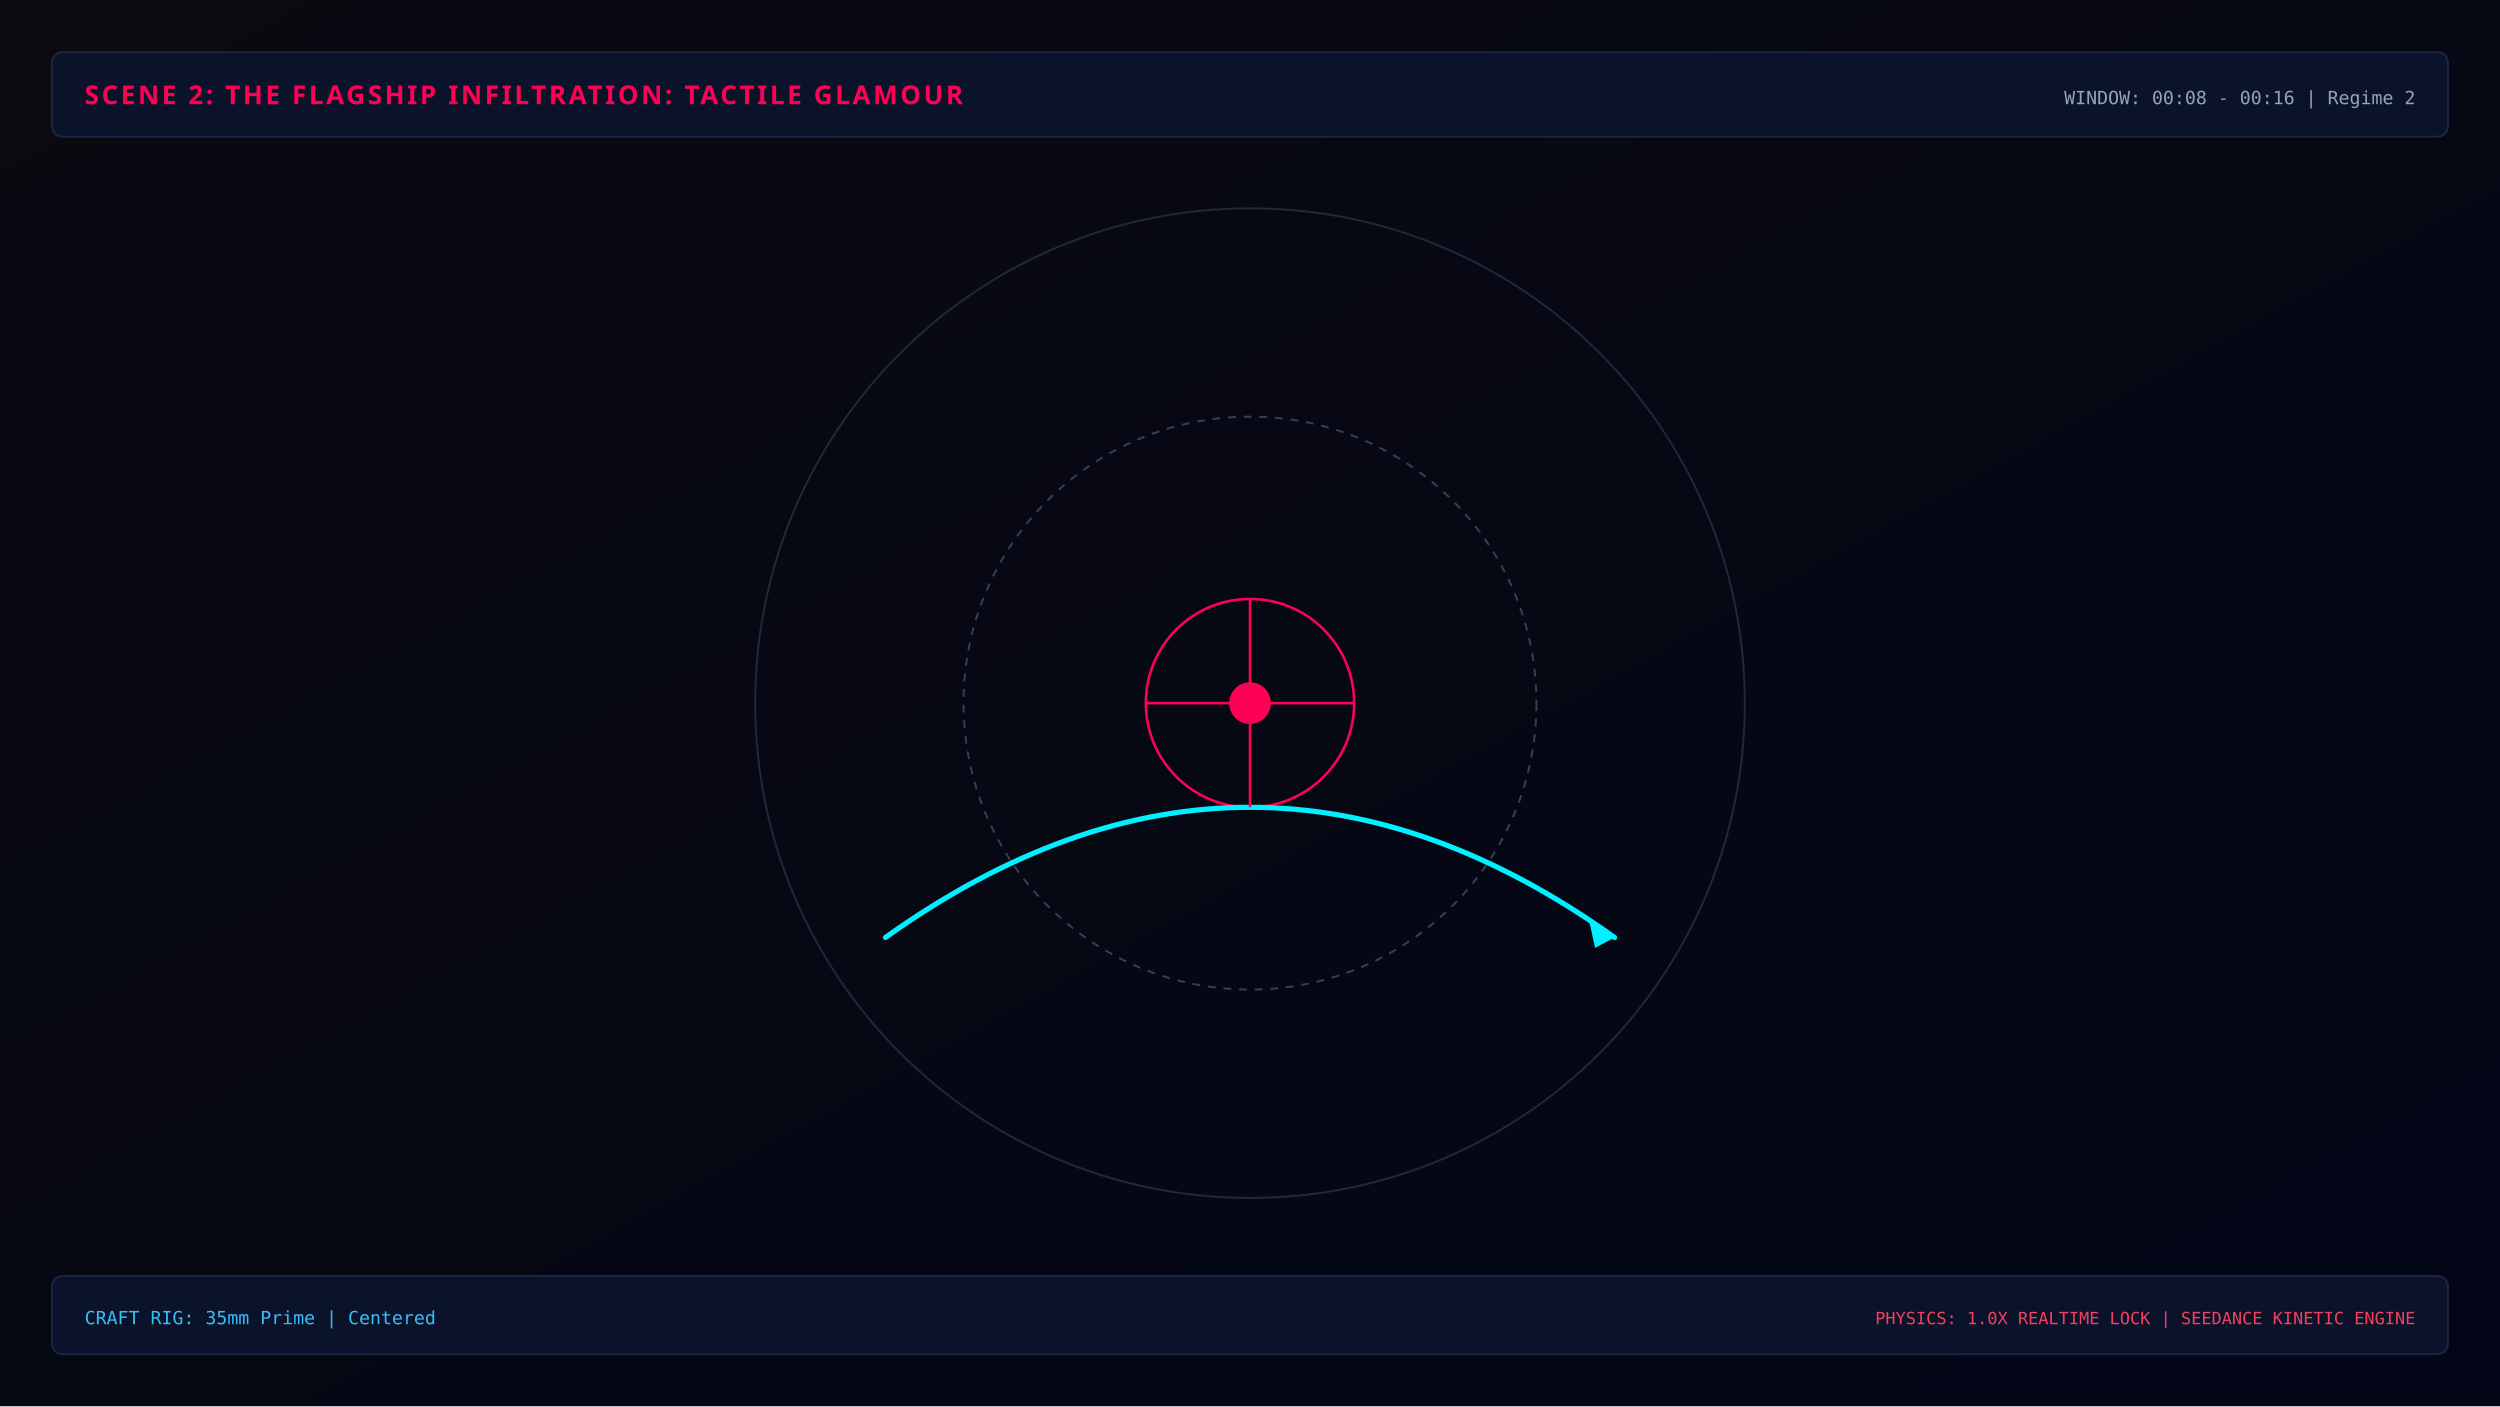
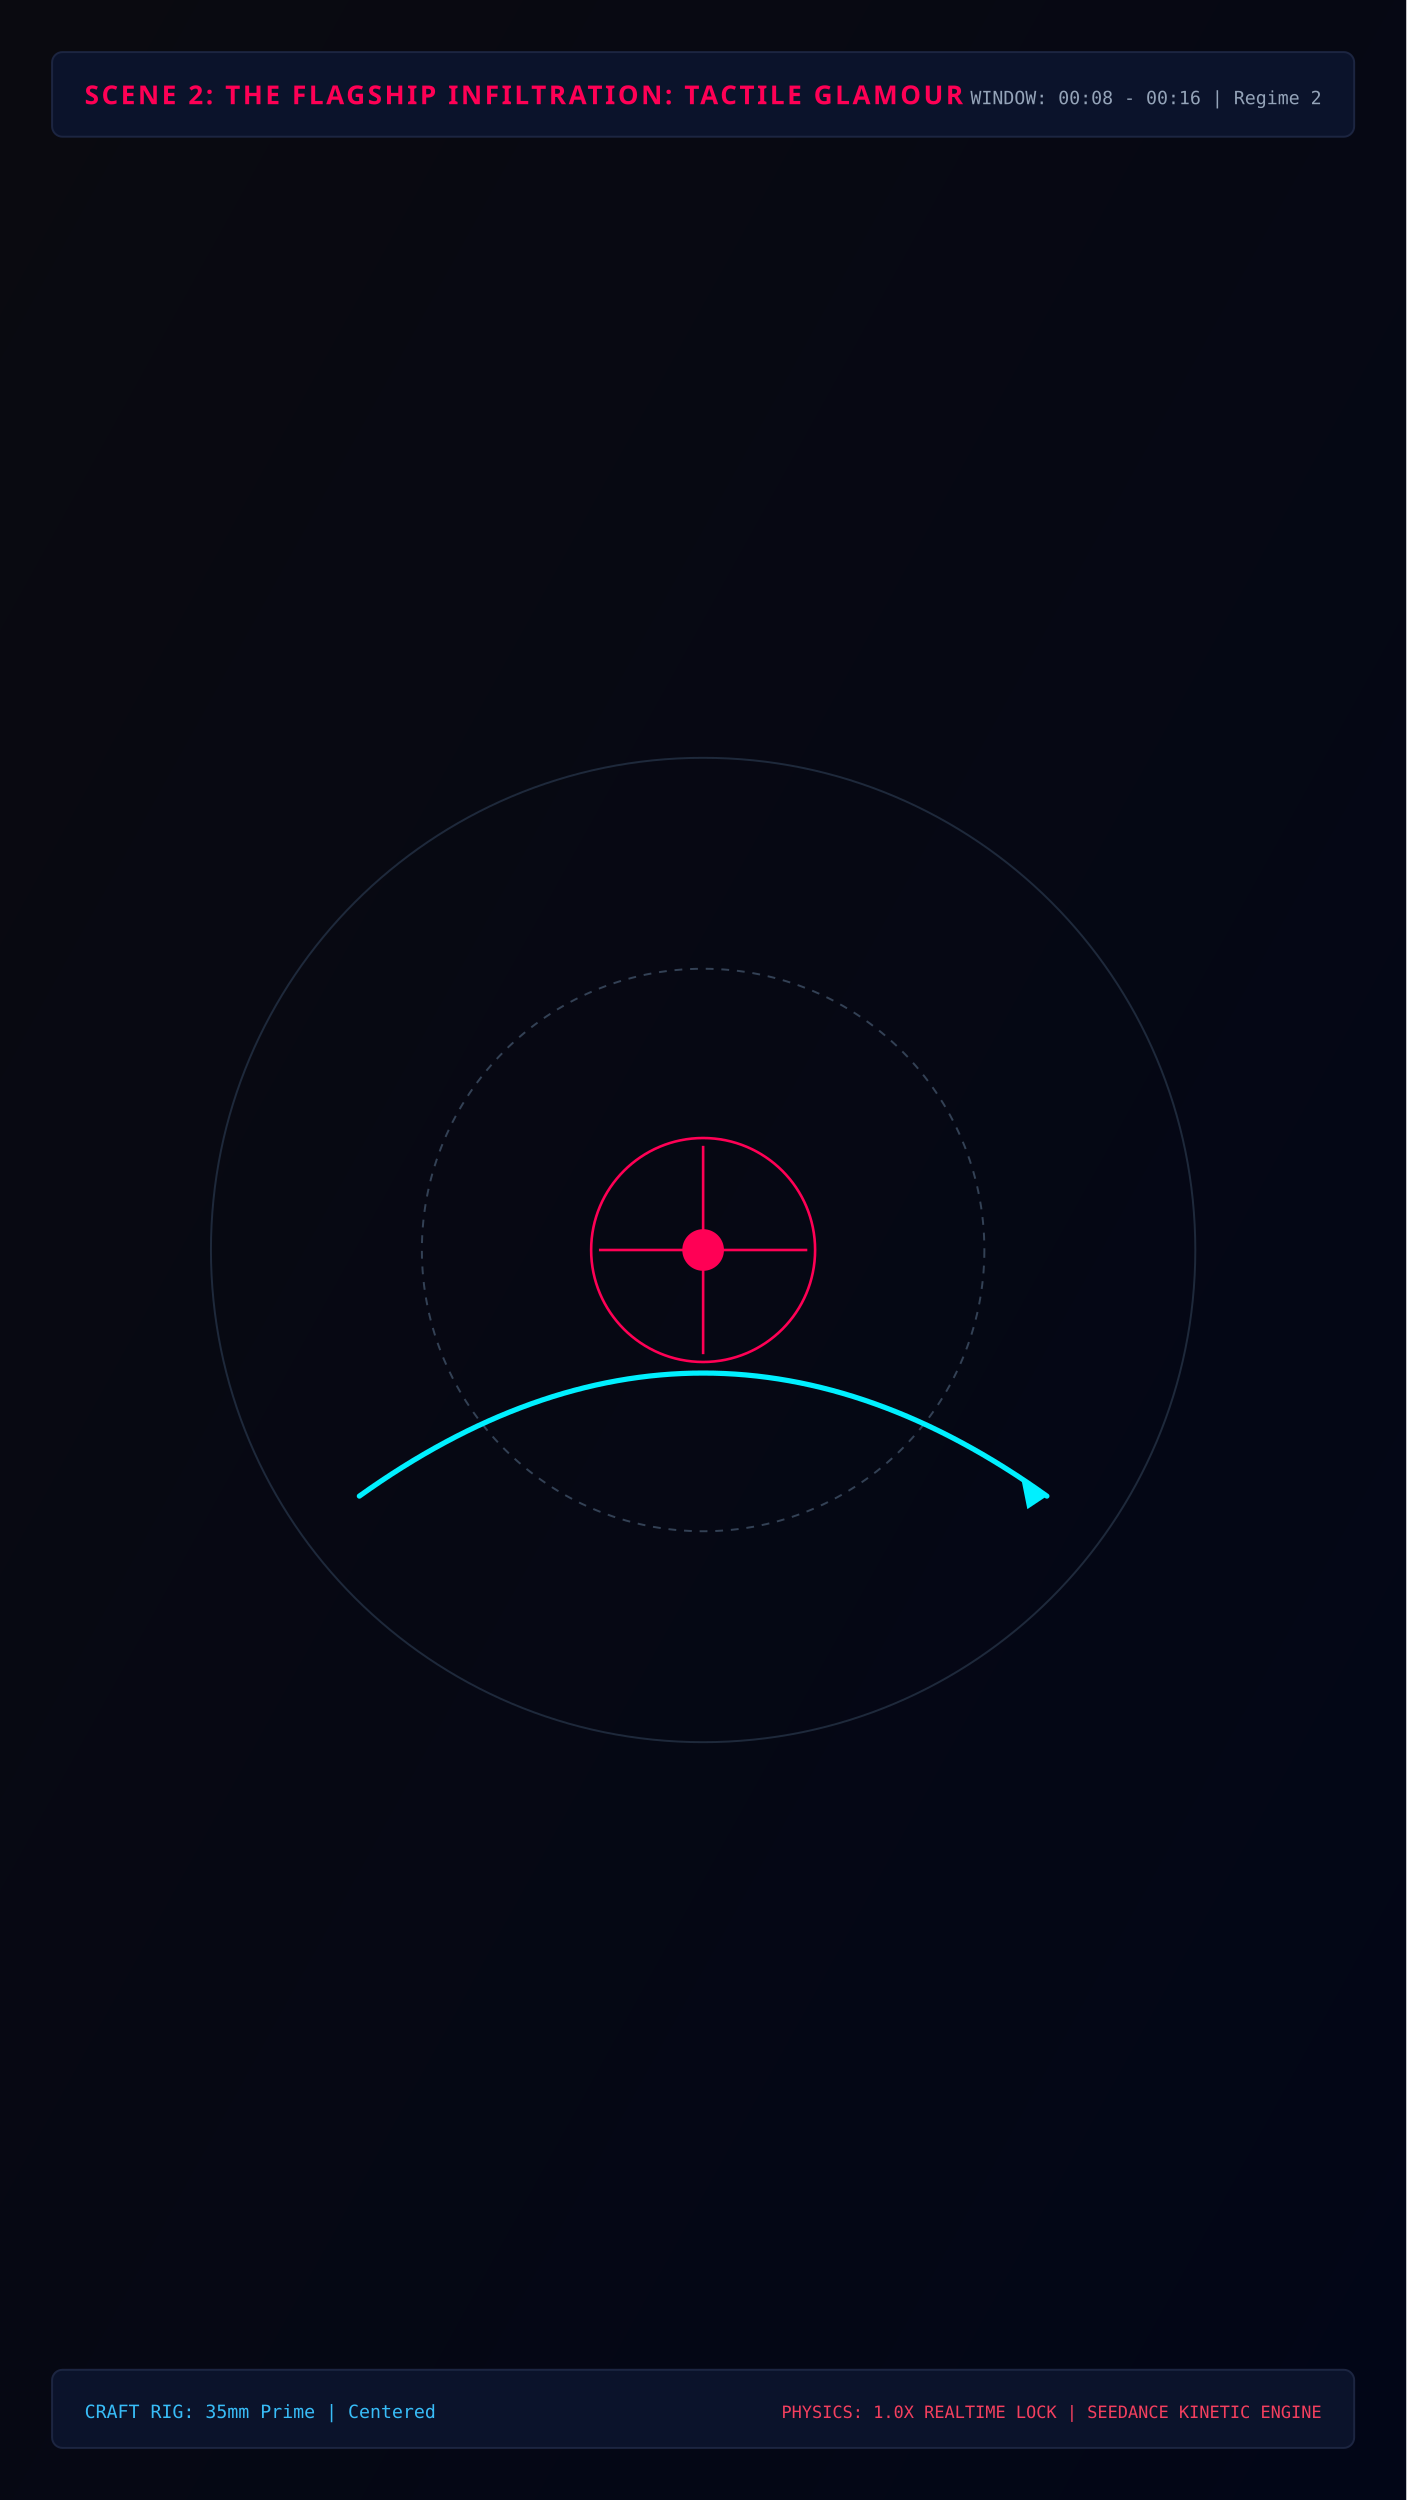
- <svg xmlns="http://www.w3.org/2000/svg" viewBox="0 0 1920 1080" width="100%" height="100%">
+ <svg xmlns="http://www.w3.org/2000/svg" viewBox="0 0 1080 1920" width="100%" height="100%">
  <defs>
    <linearGradient id="sceneGrad" x1="0%" y1="0%" x2="100%" y2="100%">
      <stop offset="0%" stop-color="#0A0A10" />
      <stop offset="100%" stop-color="#020617" />
    </linearGradient>
  </defs>
-   <rect width="1920" height="1080" fill="url(#sceneGrad)" />
-   <circle cx="960" cy="540" r="380" fill="none" stroke="#1E293B" stroke-width="1.5" />
-   <circle cx="960" cy="540" r="220" fill="none" stroke="#334155" stroke-width="1.5" stroke-dasharray="6,6" />
-   <circle cx="960" cy="540" r="80" fill="none" stroke="#FF0055" stroke-width="2" />
-   <path d="M 680 720 Q 960 520 1240 720" fill="none" stroke="#00F0FF" stroke-width="4" stroke-linecap="round" />
-   <polygon points="1240,720 1220,705 1225,728" fill="#00F0FF" />
-   <circle cx="960" cy="540" r="16" fill="#FF0055" />
-   <line x1="960" y1="460" x2="960" y2="620" stroke="#FF0055" stroke-width="2" />
-   <line x1="880" y1="540" x2="1040" y2="540" stroke="#FF0055" stroke-width="2" />
-   <rect x="40" y="40" width="1840" height="65" rx="8" fill="#0B132B" stroke="#1C2541" stroke-width="1.5" />
+   <rect width="1080" height="1920" fill="url(#sceneGrad)" />
+   <circle cx="540" cy="960" r="378" fill="none" stroke="#1E293B" stroke-width="1.5" />
+   <circle cx="540" cy="960" r="216" fill="none" stroke="#334155" stroke-width="1.5" stroke-dasharray="6,6" />
+   <circle cx="540" cy="960" r="86" fill="none" stroke="#FF0055" stroke-width="2" />
+   <path d="M 276 1149 Q 540 960 804 1149" fill="none" stroke="#00F0FF" stroke-width="4" stroke-linecap="round" />
+   <polygon points="804,1149 784,1134 789,1159" fill="#00F0FF" />
+   <circle cx="540" cy="960" r="16" fill="#FF0055" />
+   <line x1="540" y1="880" x2="540" y2="1040" stroke="#FF0055" stroke-width="2" />
+   <line x1="460" y1="960" x2="620" y2="960" stroke="#FF0055" stroke-width="2" />
+   <rect x="40" y="40" width="1000" height="65" rx="8" fill="#0B132B" stroke="#1C2541" stroke-width="1.5" />
  <text x="65" y="80" font-family="'Space Grotesk', sans-serif" font-size="20" font-weight="700" fill="#FF0055" letter-spacing="2">
    SCENE 2: THE FLAGSHIP INFILTRATION: TACTILE GLAMOUR
  </text>
-   <text x="1855" y="80" font-family="'JetBrains Mono', monospace" font-size="14" fill="#94A3B8" text-anchor="end">
+   <text x="1015" y="80" font-family="'JetBrains Mono', monospace" font-size="14" fill="#94A3B8" text-anchor="end">
    WINDOW: 00:08 - 00:16 | Regime 2
  </text>
-   <rect x="40" y="980" width="1840" height="60" rx="8" fill="#0B132B" stroke="#1C2541" stroke-width="1.5" />
-   <text x="65" y="1017" font-family="'JetBrains Mono', monospace" font-size="14" fill="#38BDF8">
+   <rect x="40" y="1820" width="1000" height="60" rx="8" fill="#0B132B" stroke="#1C2541" stroke-width="1.5" />
+   <text x="65" y="1857" font-family="'JetBrains Mono', monospace" font-size="14" fill="#38BDF8">
    CRAFT RIG: 35mm Prime | Centered
  </text>
-   <text x="1855" y="1017" font-family="'JetBrains Mono', monospace" font-size="13" fill="#F43F5E" text-anchor="end">
+   <text x="1015" y="1857" font-family="'JetBrains Mono', monospace" font-size="13" fill="#F43F5E" text-anchor="end">
    PHYSICS: 1.0X REALTIME LOCK | SEEDANCE KINETIC ENGINE
  </text>
</svg>
